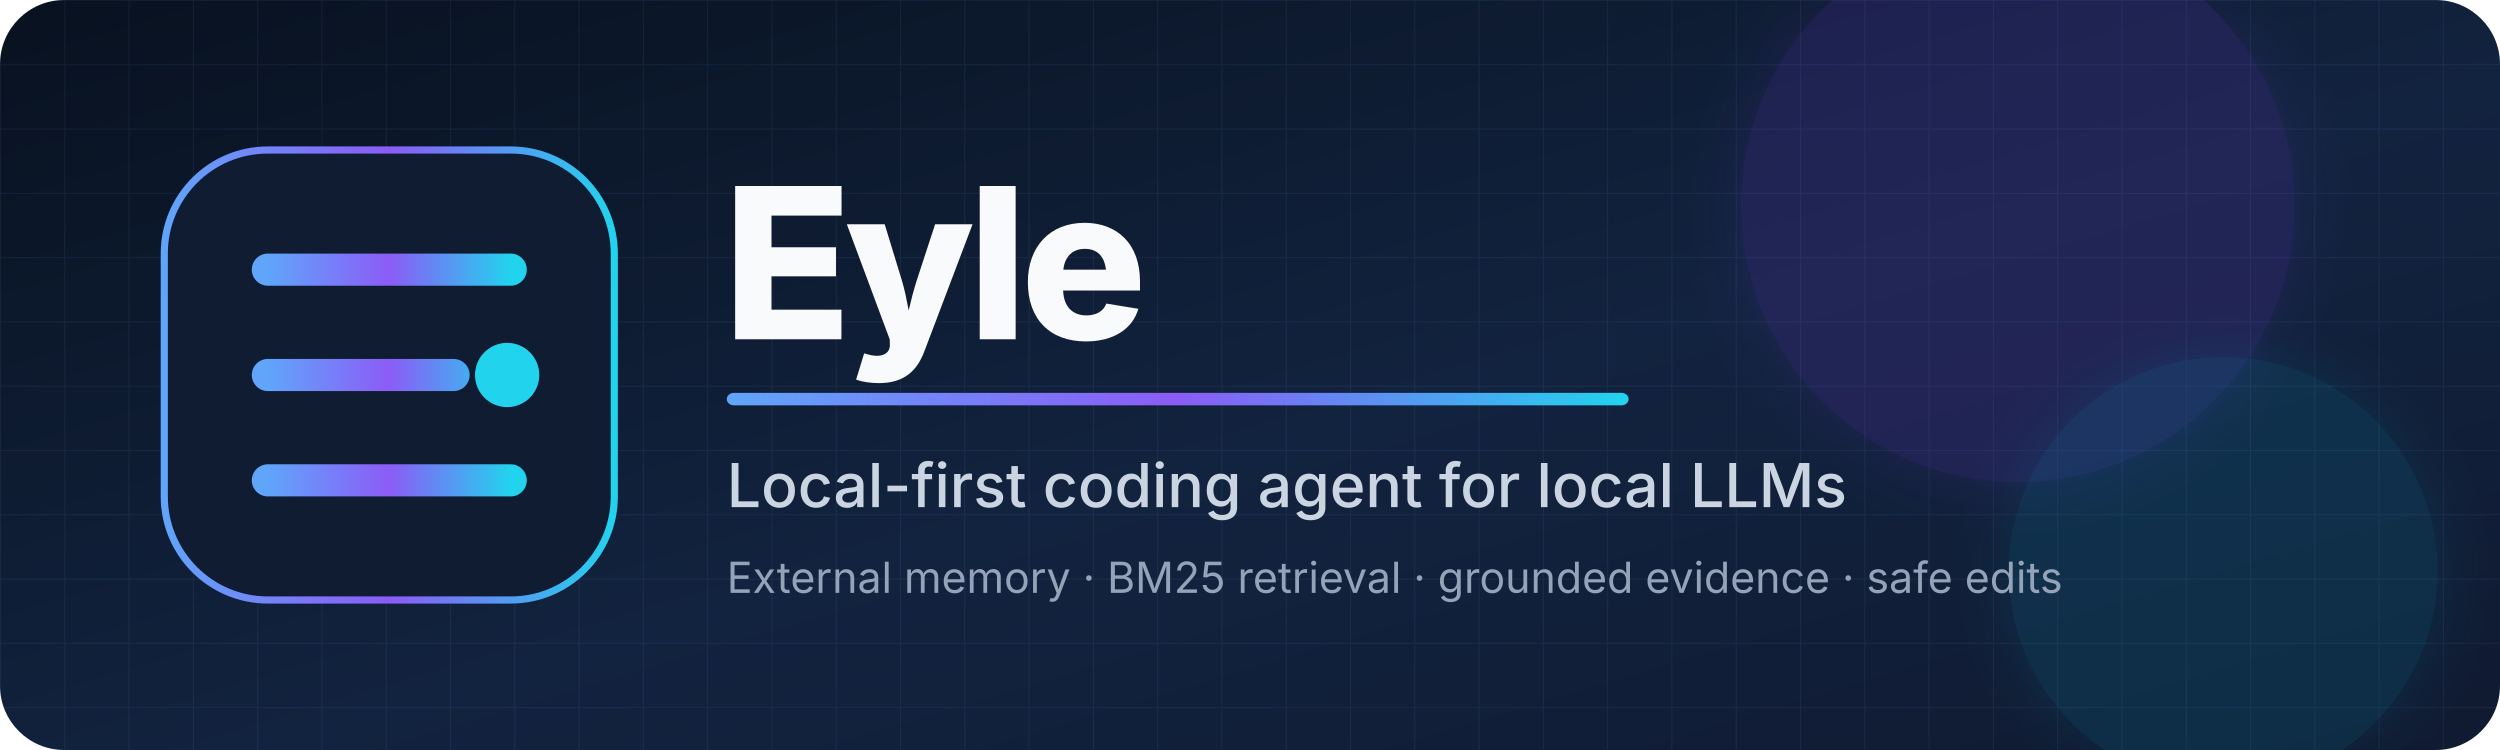
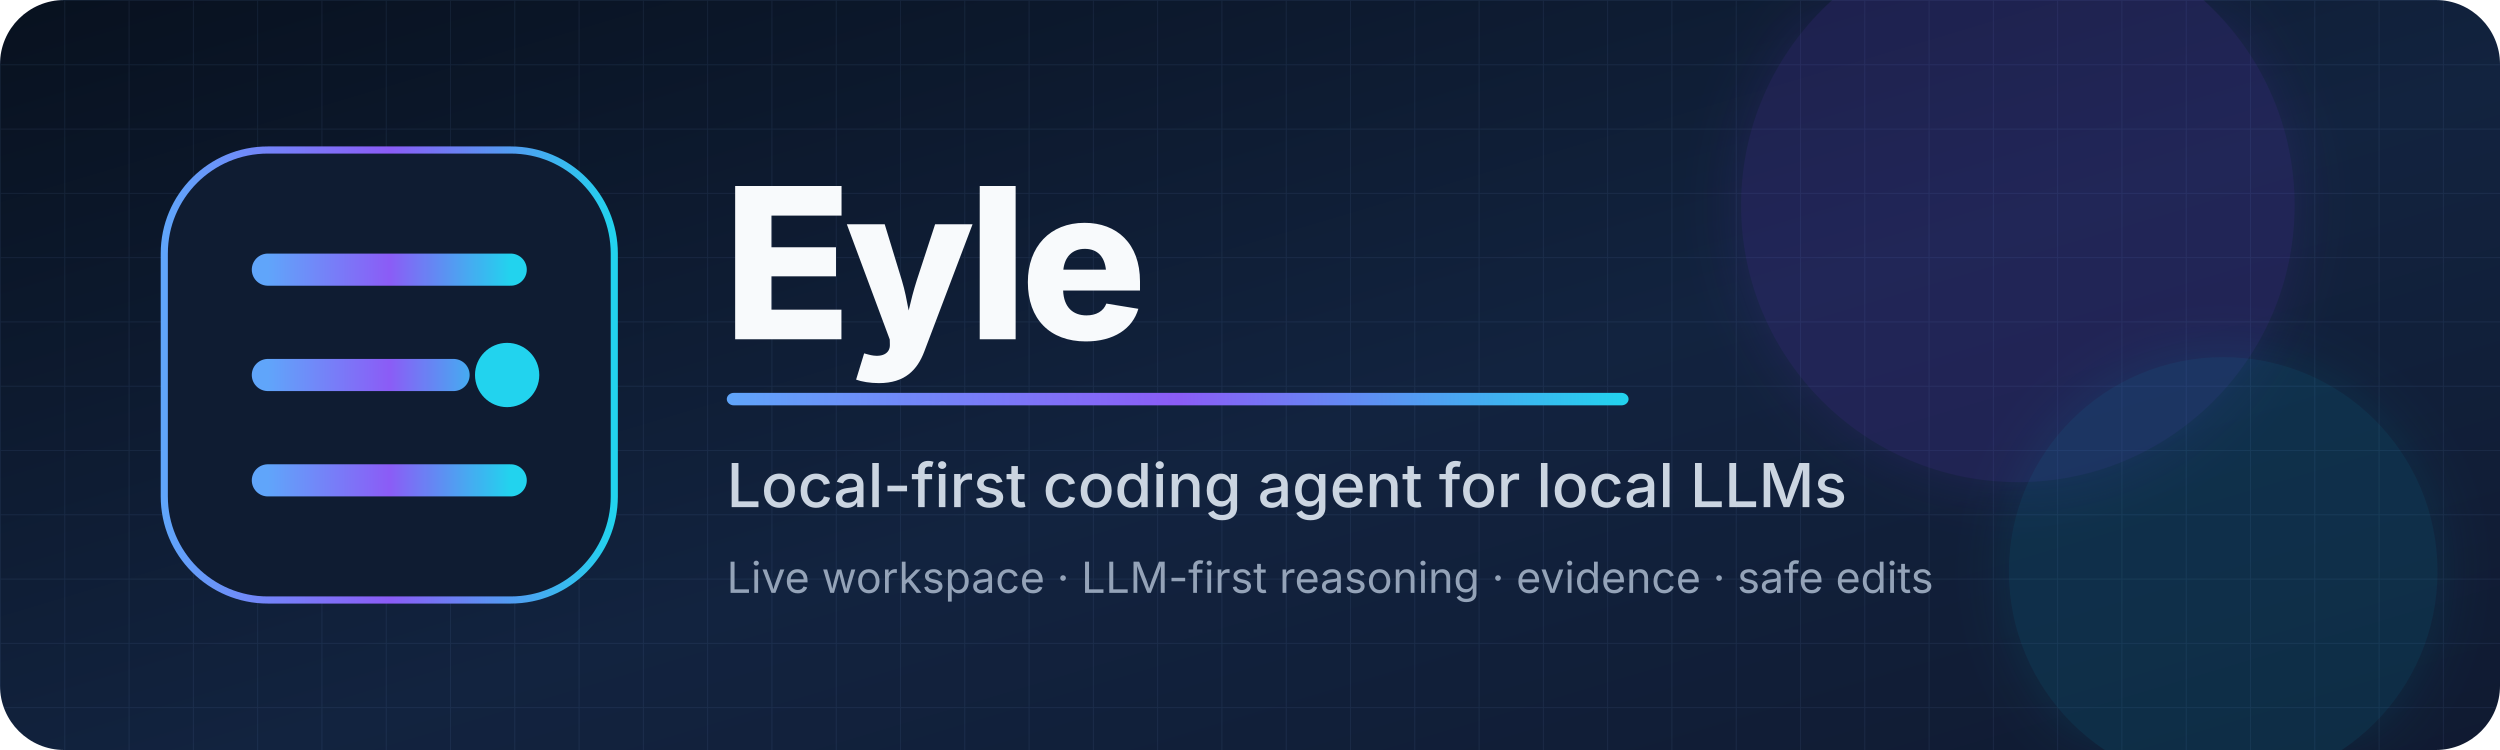
<svg xmlns="http://www.w3.org/2000/svg" width="1400" height="420" viewBox="0 0 1400 420" role="img" aria-labelledby="title desc">
  <defs>
    <linearGradient id="bg" x1="0" x2="1" y1="0" y2="1">
      <stop offset="0" stop-color="#08111f" />
      <stop offset="0.55" stop-color="#12233f" />
      <stop offset="1" stop-color="#101a31" />
    </linearGradient>
    <linearGradient id="accent" x1="0" x2="1">
      <stop offset="0" stop-color="#60a5fa" />
      <stop offset="0.5" stop-color="#8b5cf6" />
      <stop offset="1" stop-color="#22d3ee" />
    </linearGradient>
    <filter id="glow" x="-50%" y="-50%" width="200%" height="200%">
      <feGaussianBlur stdDeviation="16" result="blur" />
      <feMerge>
        <feMergeNode in="blur" />
        <feMergeNode in="SourceGraphic" />
      </feMerge>
    </filter>
    <pattern id="grid" width="36" height="36" patternUnits="userSpaceOnUse">
      <path d="M36 0H0V36" fill="none" stroke="#93c5fd" stroke-opacity="0.08" stroke-width="1" />
    </pattern>
  </defs>
  <rect width="1400" height="420" rx="36" fill="url(#bg)" />
  <rect width="1400" height="420" rx="36" fill="url(#grid)" />
  <circle cx="1130" cy="115" r="155" fill="#7c3aed" opacity="0.14" filter="url(#glow)" />
  <circle cx="1245" cy="320" r="120" fill="#06b6d4" opacity="0.12" filter="url(#glow)" />
  <g transform="translate(92 84)">
    <rect x="0" y="0" width="252" height="252" rx="58" fill="#0f1c32" stroke="url(#accent)" stroke-width="4" />
    <path d="M58 67h136M58 126h104M58 185h136" fill="none" stroke="url(#accent)" stroke-width="18" stroke-linecap="round" />
    <circle cx="192" cy="126" r="18" fill="#22d3ee" />
  </g>
  <text x="405" y="190" fill="#f8fafc" font-family="Inter,Segoe UI,Arial,sans-serif" font-size="118" font-weight="800" letter-spacing="-4">Eyle</text>
  <rect x="407" y="220" width="505" height="7" rx="4" fill="url(#accent)" />
  <text x="407" y="284" fill="#cbd5e1" font-family="Inter,Segoe UI,Arial,sans-serif" font-size="34" font-weight="500">Local-first coding agent for local LLMs</text>
-   <text x="407" y="332" fill="#94a3b8" font-family="Inter,Segoe UI,Arial,sans-serif" font-size="24">External memory · BM25 retrieval · grounded evidence · safe edits</text>
+   <text x="407" y="332" fill="#94a3b8" font-family="Inter,Segoe UI,Arial,sans-serif" font-size="24">Live workspace · LLM-first reasoning · evidence · safe edits</text>
</svg>
